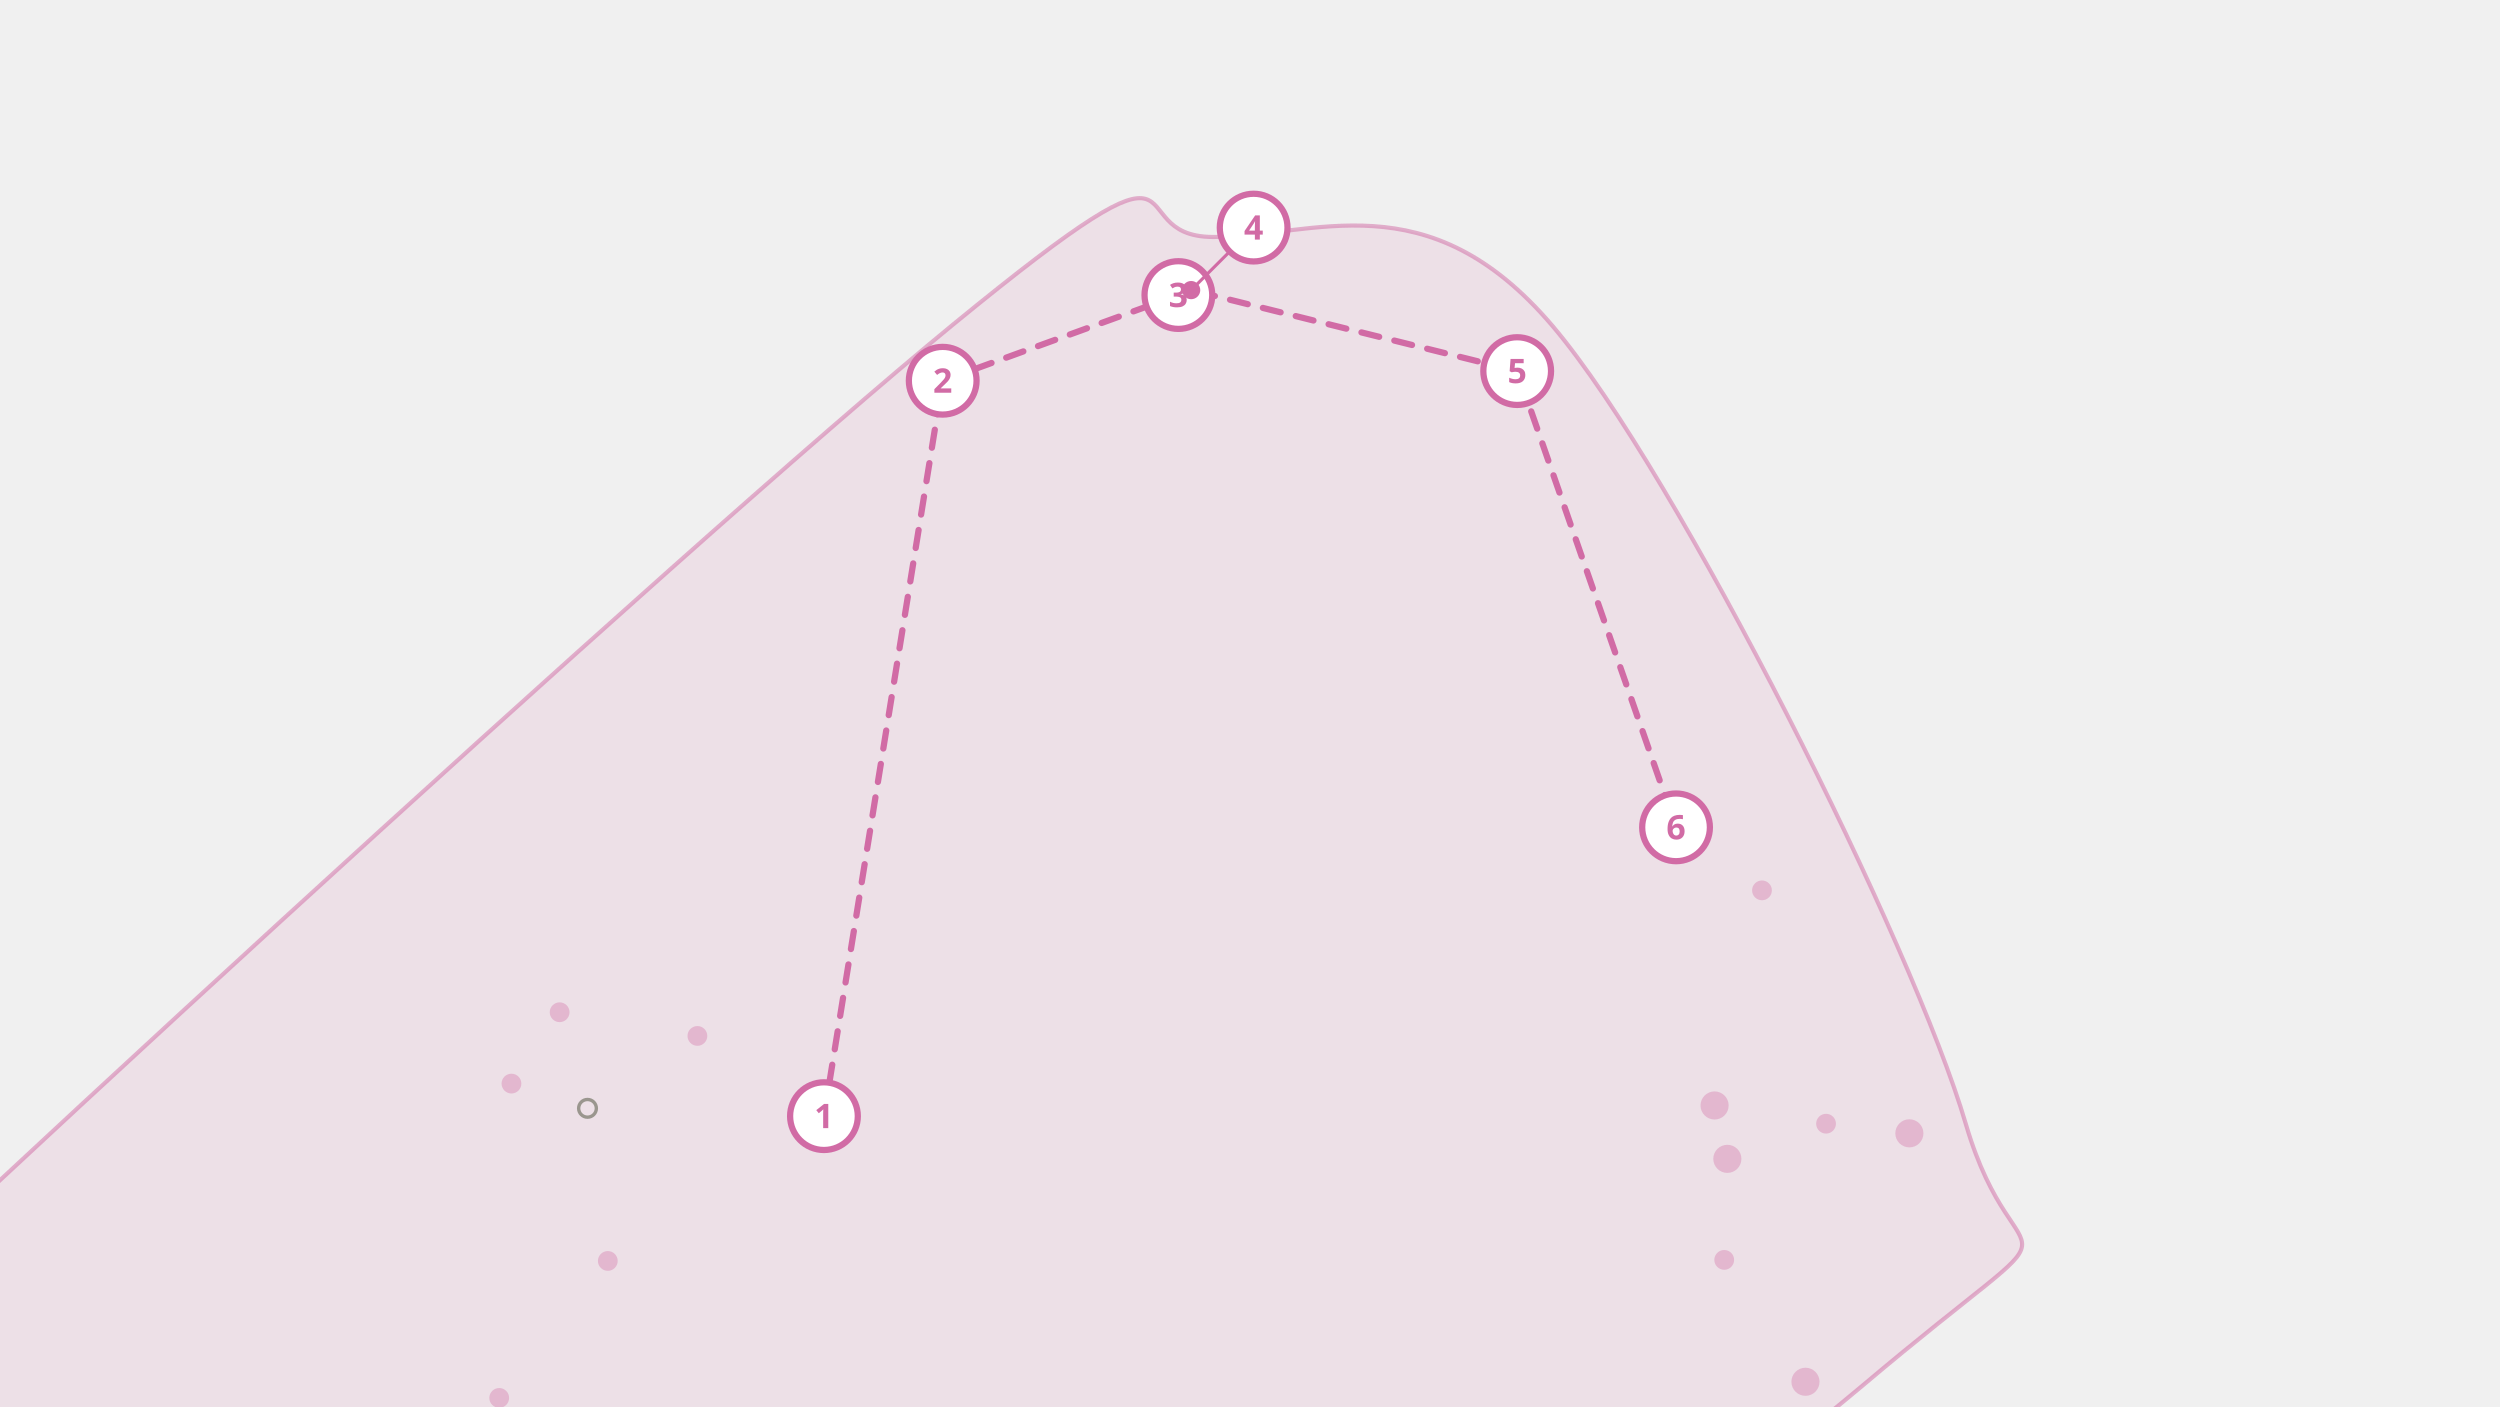
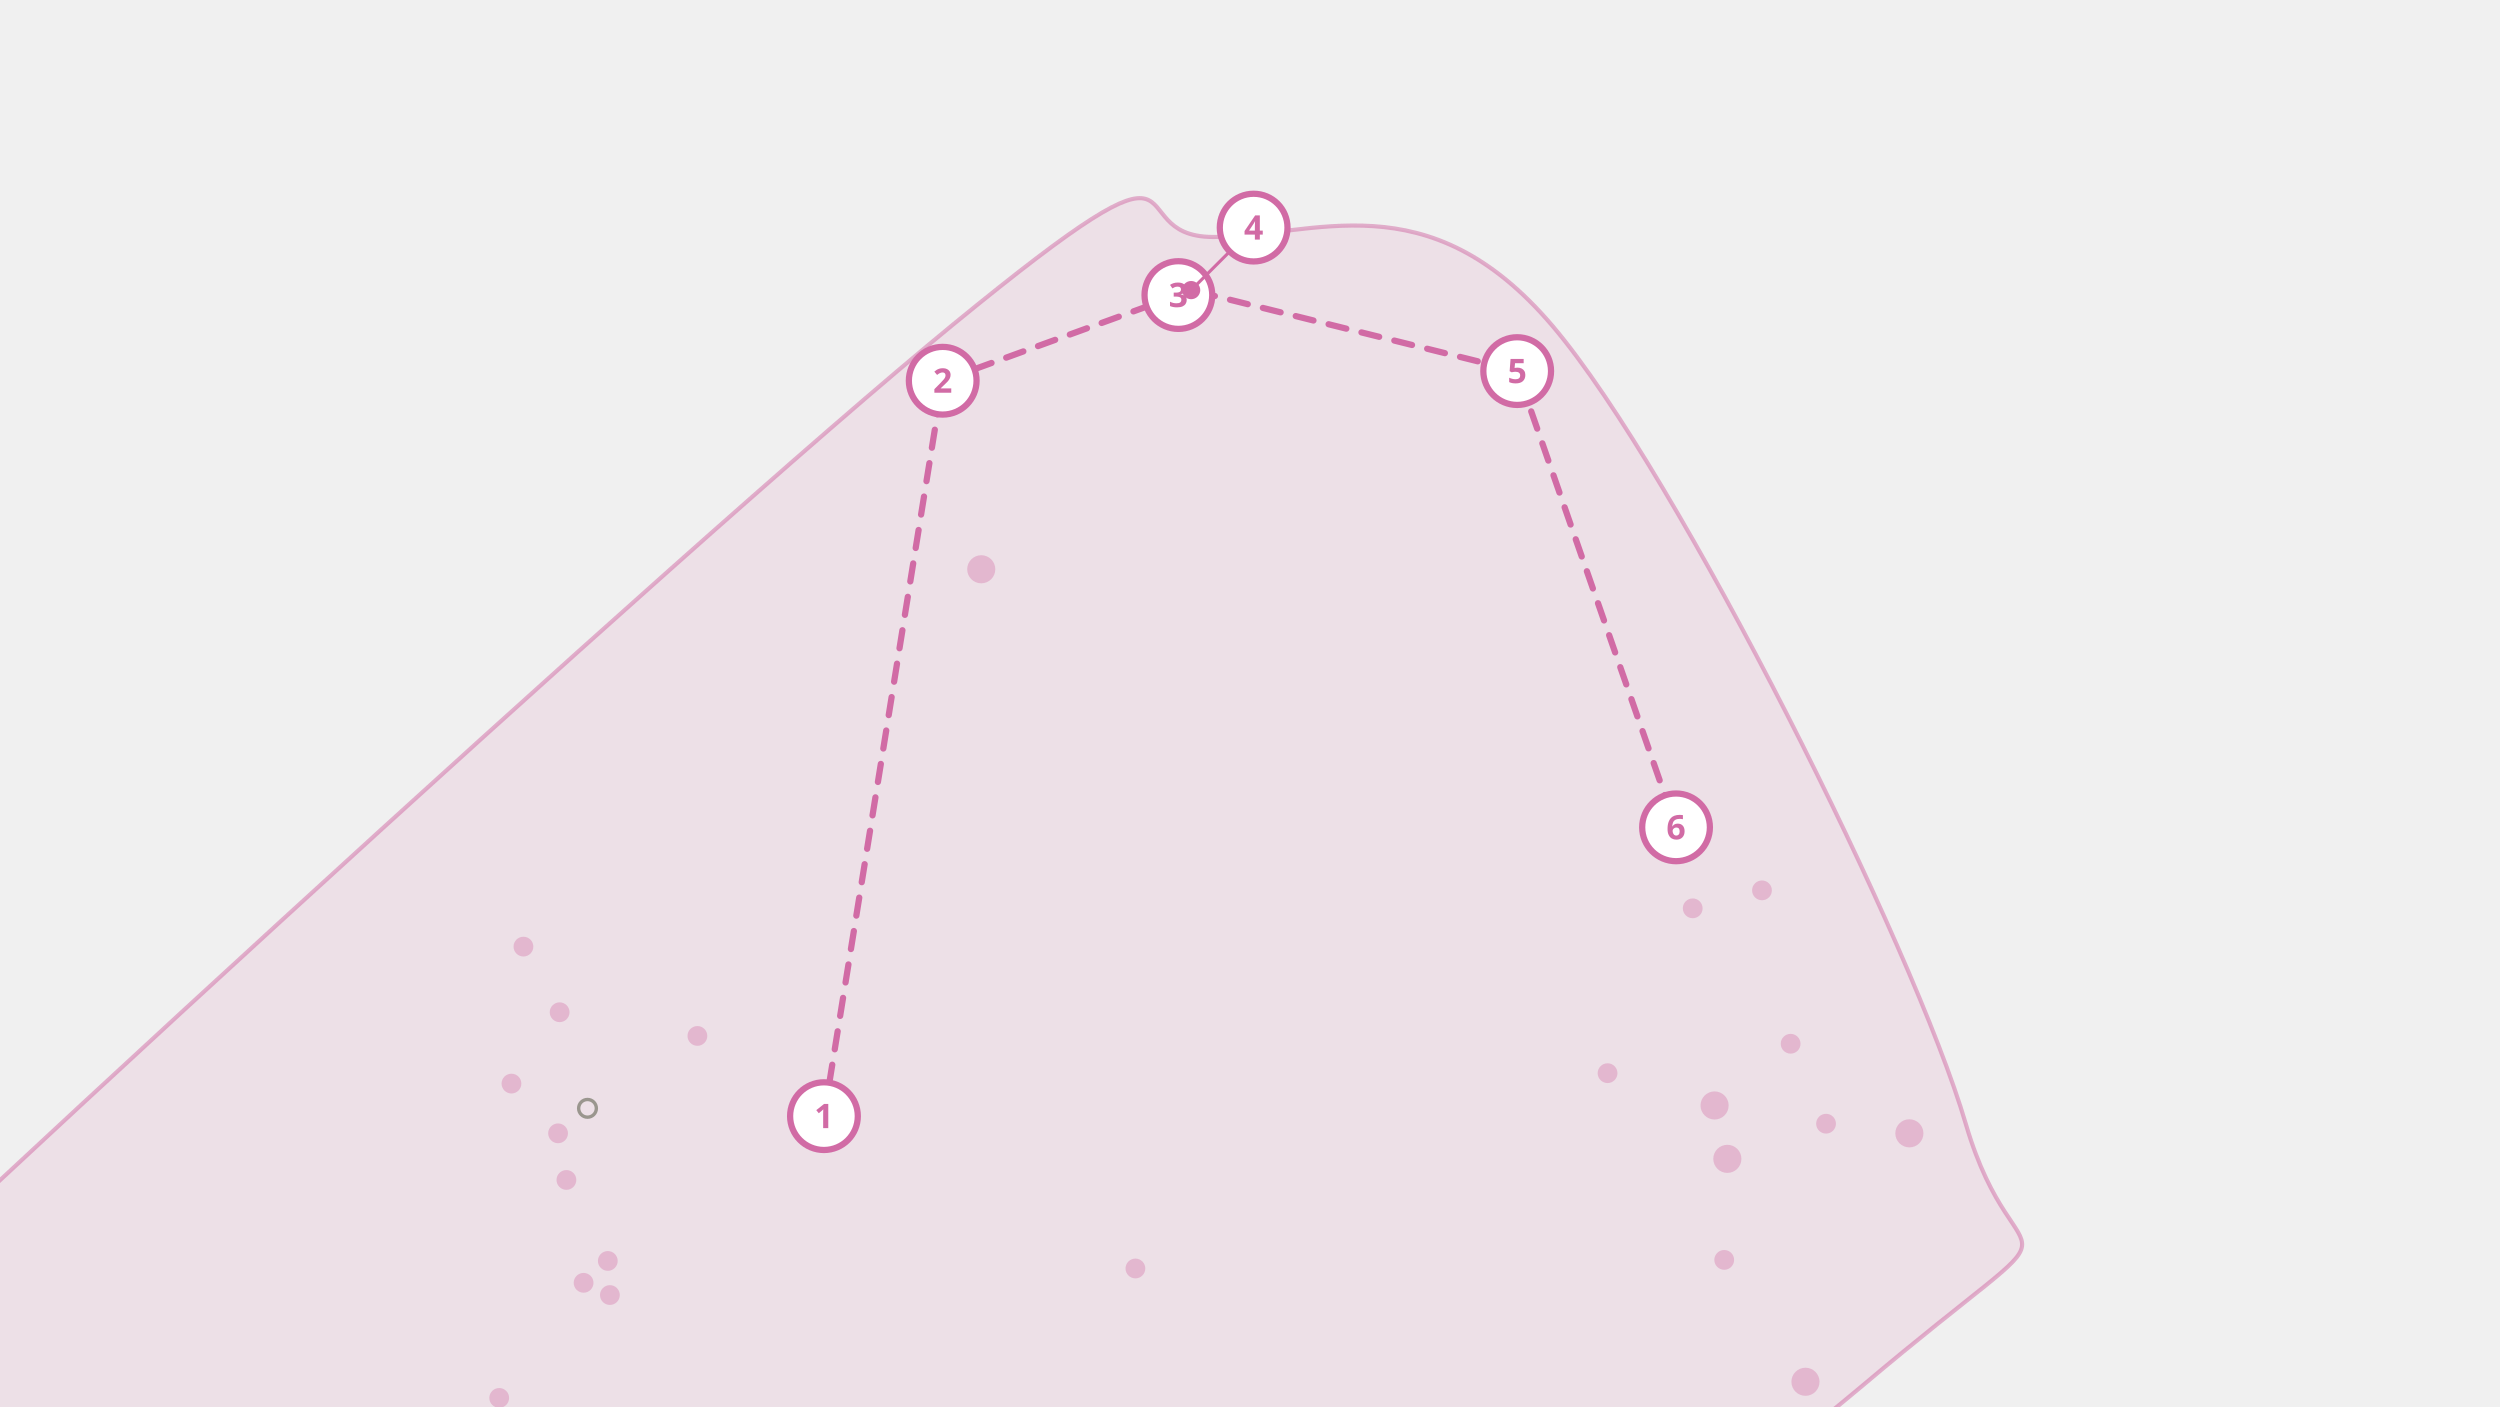
<svg xmlns="http://www.w3.org/2000/svg" viewBox="0 0 960 540" width="960" height="540" role="img" aria-labelledby="t d">
  <path d="M-222.8 708.7C-235.5 632.9 -245.4 690.5 -147.3 593.1C-49.2 495.8 263.8 208.3 366 124.6C468.2 40.9 427.4 90.9 465.8 91C504.2 91.1 548 68.4 596.2 125.2C644.4 182 735.1 363.9 754.9 431.7C774.8 499.5 805.6 455.8 715.3 532C625 608.2 344 802.7 212.9 888.7C81.8 974.7 1.4 1077.8 -71.2 1047.8C-143.8 1017.8 -210.1 784.5 -222.8 708.7Z" fill="#D16BA5" fill-opacity=".12" stroke="#D16BA5" stroke-opacity=".5" stroke-width="1.6" stroke-linejoin="round" />
  <circle cx="316.4" cy="428.6" r="5.4" fill="#D16BA5" />
  <circle cx="457.4" cy="111.4" r="5.4" fill="#D16BA5" />
  <circle cx="452.5" cy="113.3" r="3.8" fill="#D16BA5" fill-opacity=".8" />
  <circle cx="362" cy="146.2" r="5.4" fill="#D16BA5" />
  <circle cx="701.2" cy="431.5" r="3.8" fill="#D16BA5" fill-opacity=".35" />
  <circle cx="582.6" cy="142.5" r="3.8" fill="#D16BA5" fill-opacity=".8" />
  <circle cx="267.8" cy="397.8" r="3.8" fill="#D16BA5" fill-opacity=".35" />
+   <circle cx="436" cy="487.1" r="3.8" fill="#D16BA5" fill-opacity=".35" />
  <circle cx="643.6" cy="317.7" r="5.4" fill="#D16BA5" />
  <circle cx="693.3" cy="530.6" r="5.4" fill="#D16BA5" fill-opacity=".35" />
  <circle cx="233.4" cy="484.2" r="3.8" fill="#D16BA5" fill-opacity=".35" />
  <circle cx="662.1" cy="483.8" r="3.8" fill="#D16BA5" fill-opacity=".35" />
  <circle cx="658.4" cy="424.5" r="5.4" fill="#D16BA5" fill-opacity=".35" />
  <circle cx="225.6" cy="425.6" r="3.4" fill="none" stroke="#9A968E" stroke-width="1.3" />
  <circle cx="733.2" cy="435.2" r="5.4" fill="#D16BA5" fill-opacity=".35" />
  <circle cx="663.3" cy="445" r="5.4" fill="#D16BA5" fill-opacity=".35" />
  <circle cx="676.6" cy="341.9" r="3.8" fill="#D16BA5" fill-opacity=".35" />
  <circle cx="191.7" cy="536.8" r="3.8" fill="#D16BA5" fill-opacity=".35" />
  <circle cx="196.4" cy="416.1" r="3.8" fill="#D16BA5" fill-opacity=".35" />
  <circle cx="214.9" cy="388.7" r="3.8" fill="#D16BA5" fill-opacity=".35" />
+   <circle cx="214.3" cy="435.2" r="3.8" fill="#D16BA5" fill-opacity=".35" />
+   <circle cx="234.2" cy="497.3" r="3.8" fill="#D16BA5" fill-opacity=".35" />
+   <circle cx="217.5" cy="453.1" r="3.8" fill="#D16BA5" fill-opacity=".35" />
+   <circle cx="376.8" cy="218.6" r="5.4" fill="#D16BA5" fill-opacity=".35" />
+   <circle cx="617.3" cy="412.1" r="3.8" fill="#D16BA5" fill-opacity=".35" />
+   <circle cx="687.6" cy="400.8" r="3.8" fill="#D16BA5" fill-opacity=".35" />
+   <circle cx="650" cy="348.8" r="3.8" fill="#D16BA5" fill-opacity=".35" />
+   <circle cx="224.1" cy="492.6" r="3.8" fill="#D16BA5" fill-opacity=".35" />
+   <circle cx="201" cy="363.5" r="3.8" fill="#D16BA5" fill-opacity=".35" />
  <path d="M316.4 428.6L362 146.2L452.5 113.3L457.4 111.4L582.6 142.5L643.6 317.7" fill="none" stroke="#D16BA5" stroke-width="2.4" stroke-dasharray="7 6" stroke-linecap="round" />
  <circle cx="316.4" cy="428.6" r="13" fill="#fff" stroke="#D16BA5" stroke-width="2.4" />
  <text x="316.4" y="433.2" text-anchor="middle" font-family="Figtree, system-ui, sans-serif" font-size="13" font-weight="700" fill="#D16BA5">1</text>
  <circle cx="362" cy="146.2" r="13" fill="#fff" stroke="#D16BA5" stroke-width="2.4" />
  <text x="362" y="150.8" text-anchor="middle" font-family="Figtree, system-ui, sans-serif" font-size="13" font-weight="700" fill="#D16BA5">2</text>
  <circle cx="452.5" cy="113.3" r="13" fill="#fff" stroke="#D16BA5" stroke-width="2.4" />
  <text x="452.5" y="117.9" text-anchor="middle" font-family="Figtree, system-ui, sans-serif" font-size="13" font-weight="700" fill="#D16BA5">3</text>
  <path d="M457.4 111.4L481.4 87.4" stroke="#D16BA5" stroke-width="1.2" />
  <circle cx="457.4" cy="111.4" r="3.5" fill="#D16BA5" />
  <circle cx="481.4" cy="87.4" r="13" fill="#fff" stroke="#D16BA5" stroke-width="2.4" />
  <text x="481.4" y="92" text-anchor="middle" font-family="Figtree, system-ui, sans-serif" font-size="13" font-weight="700" fill="#D16BA5">4</text>
  <circle cx="582.6" cy="142.5" r="13" fill="#fff" stroke="#D16BA5" stroke-width="2.4" />
  <text x="582.6" y="147.1" text-anchor="middle" font-family="Figtree, system-ui, sans-serif" font-size="13" font-weight="700" fill="#D16BA5">5</text>
  <circle cx="643.6" cy="317.7" r="13" fill="#fff" stroke="#D16BA5" stroke-width="2.4" />
  <text x="643.6" y="322.3" text-anchor="middle" font-family="Figtree, system-ui, sans-serif" font-size="13" font-weight="700" fill="#D16BA5">6</text>
</svg>
